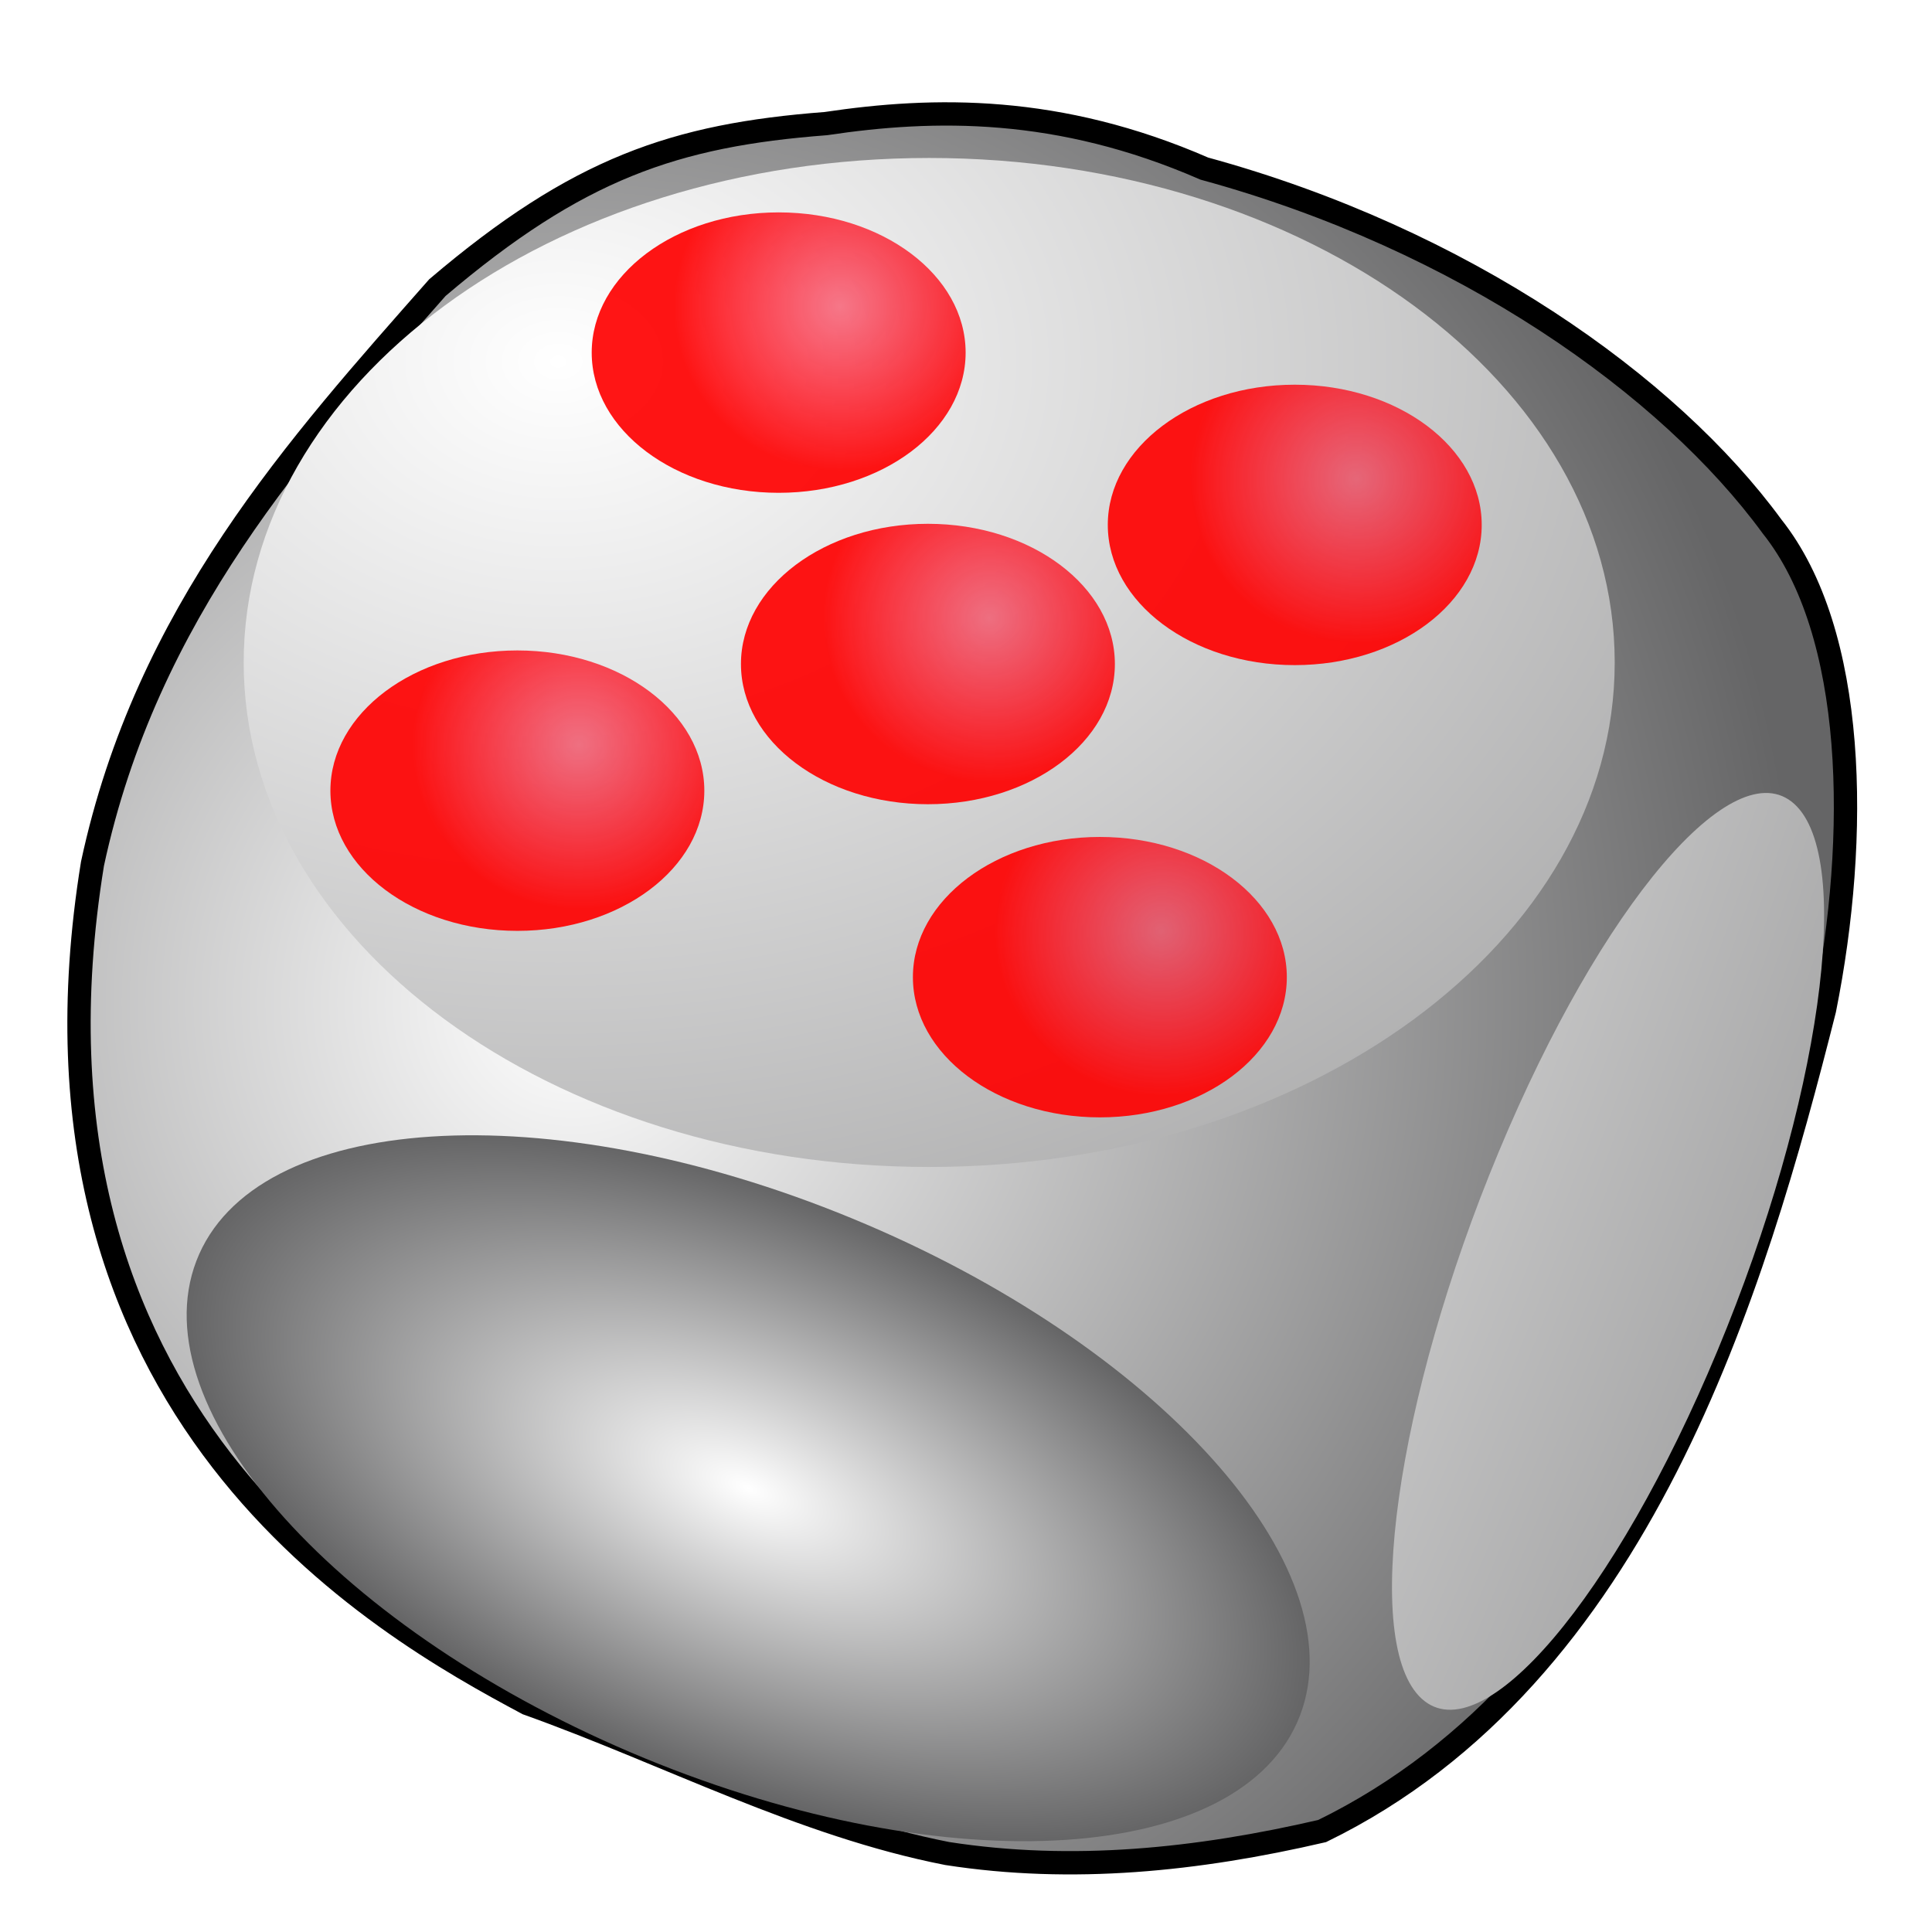
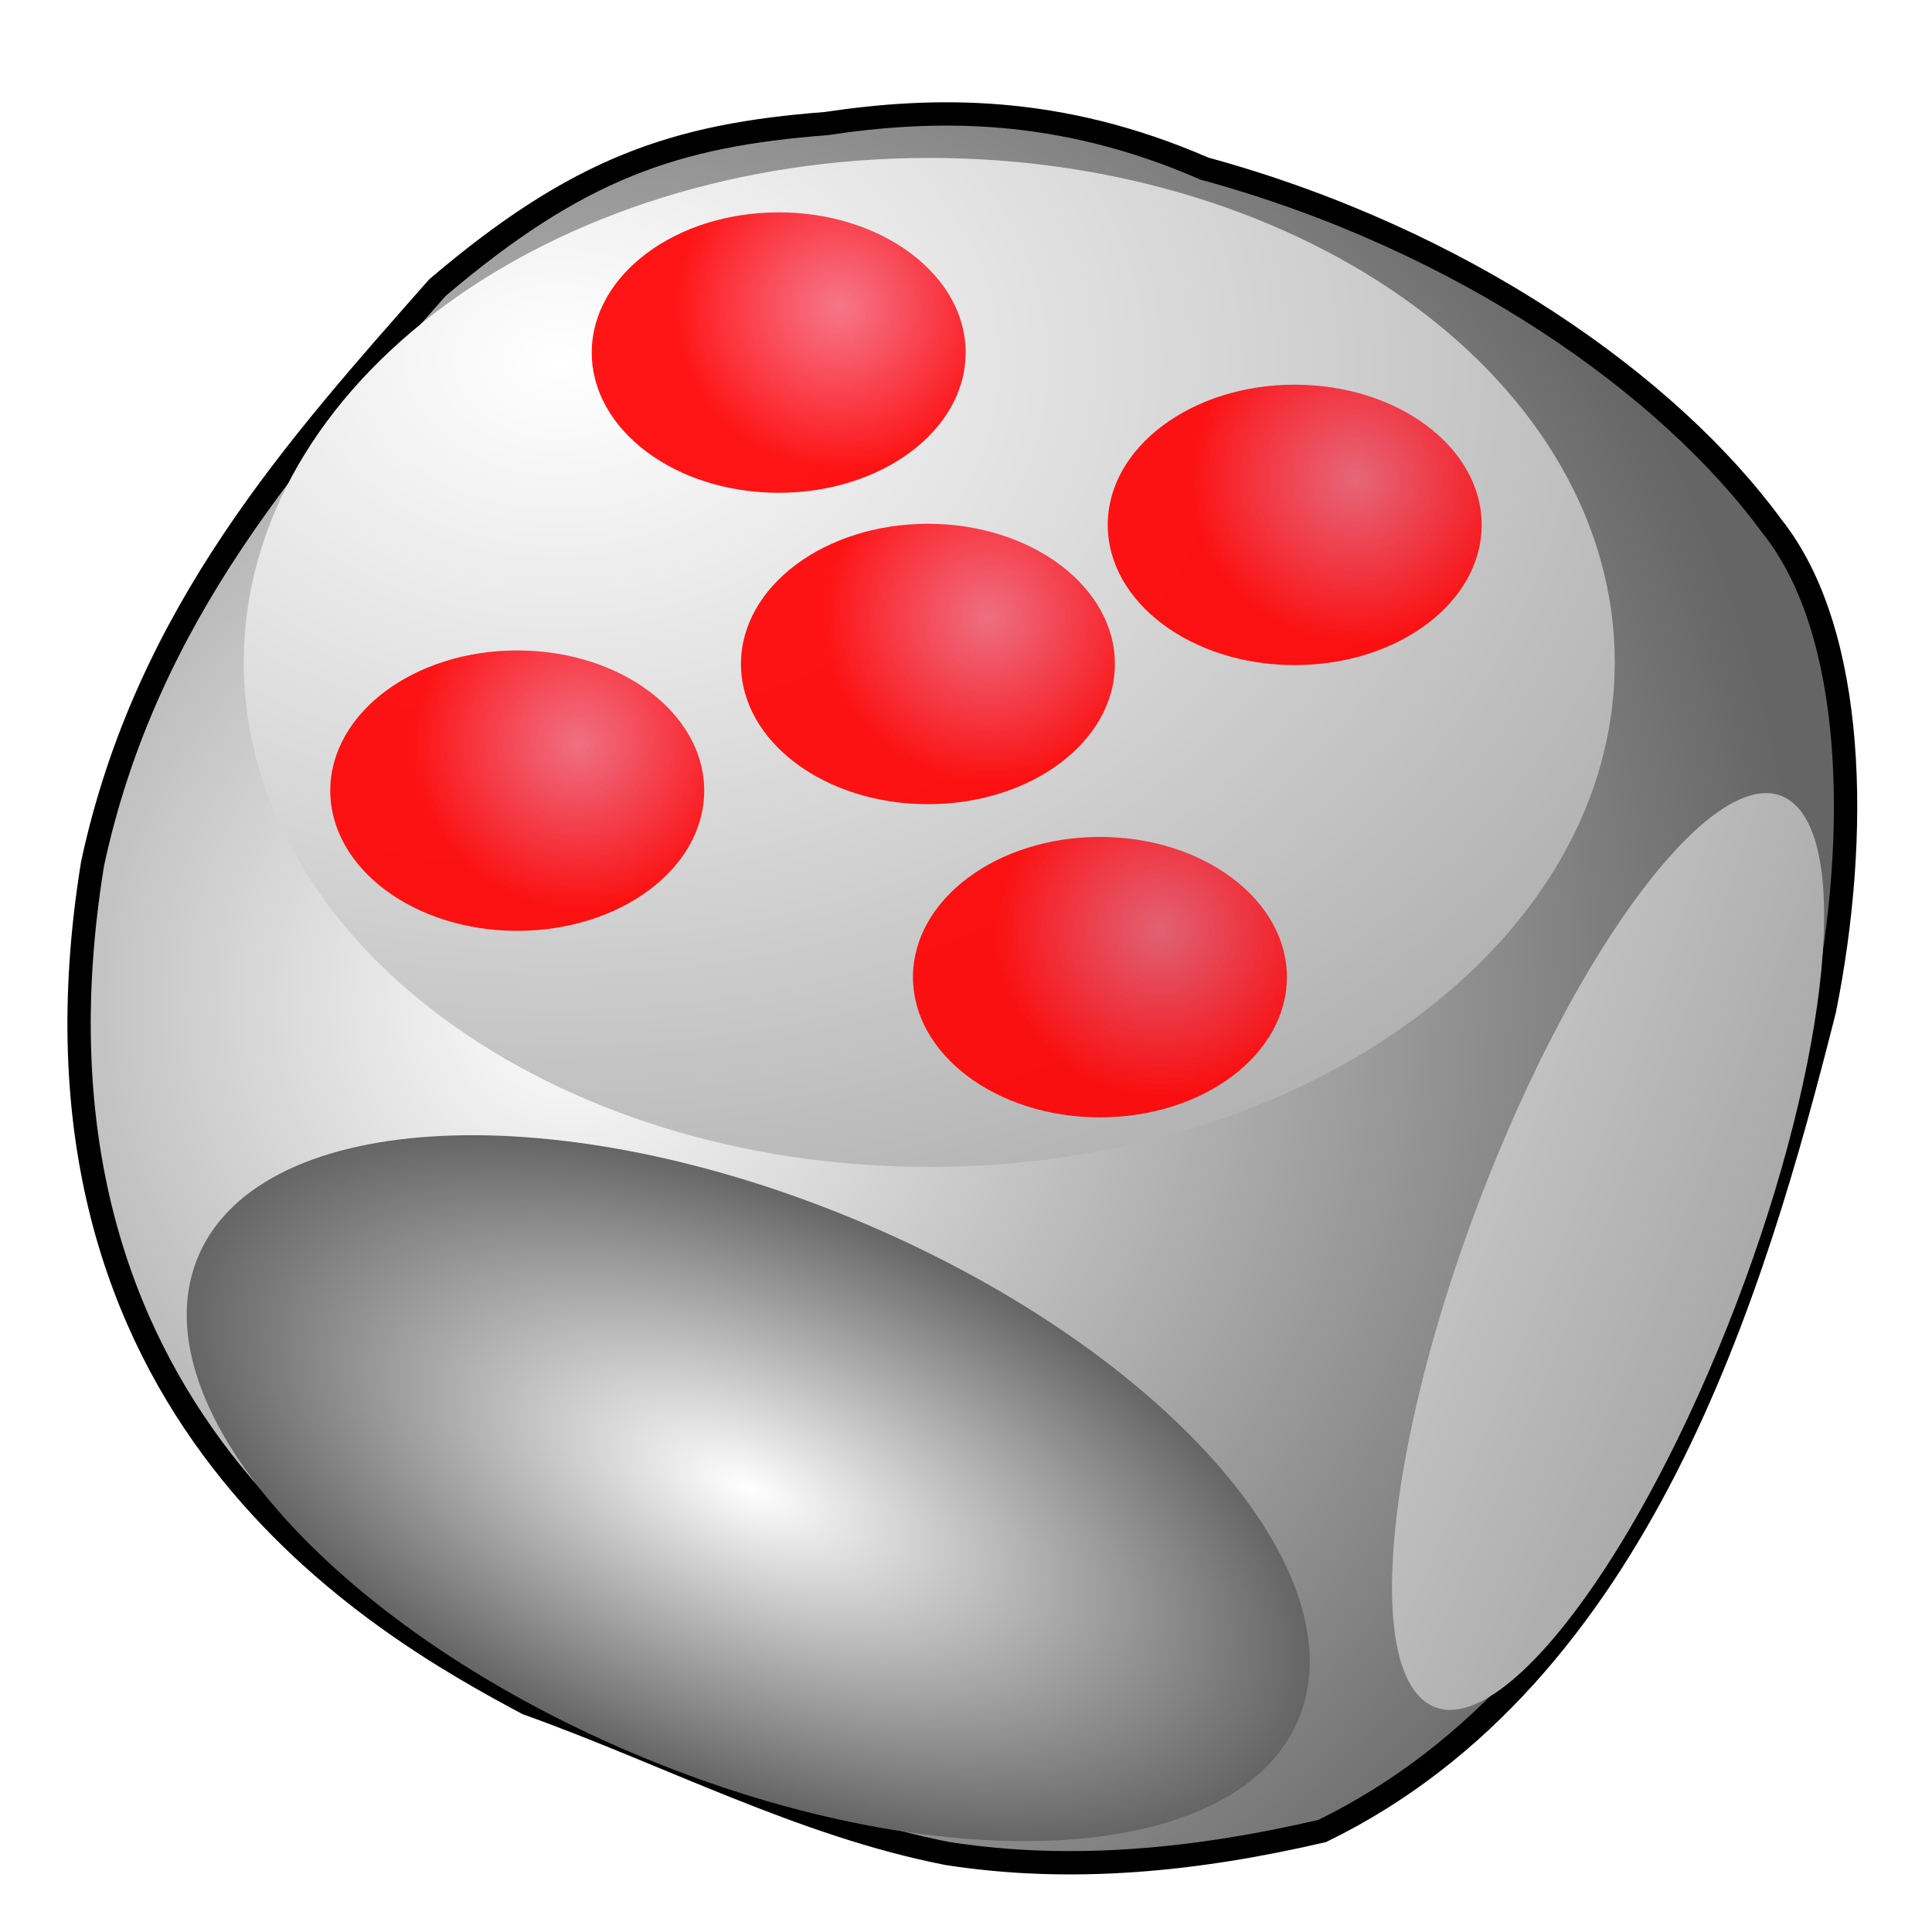
- <svg xmlns="http://www.w3.org/2000/svg" xmlns:xlink="http://www.w3.org/1999/xlink" id="svg559" height="80" width="80" version="1.0" y="0" x="0">
+ <svg xmlns="http://www.w3.org/2000/svg" xmlns:xlink="http://www.w3.org/1999/xlink" version="1.0" x="0" y="0" width="80" height="80" id="svg559">
  <defs id="defs561">
+     <linearGradient id="linearGradient8310">
+       <stop id="stop8312" offset="0" style="stop-color:#ffffff;stop-opacity:1;" />
+       <stop id="stop8314" offset="1" style="stop-color:#656566;stop-opacity:1;" />
+     </linearGradient>
    <linearGradient id="linearGradient579">
-       <stop id="stop580" stop-color="#fff" offset="0" />
-       <stop id="stop581" stop-color="#656566" offset="1" />
+       <stop style="stop-color:#ffffff;stop-opacity:1;" offset="0" id="stop580" />
+       <stop style="stop-color:#656566;stop-opacity:1;" offset="1" id="stop581" />
    </linearGradient>
-     <radialGradient id="radialGradient568" xlink:href="#linearGradient579" cy=".508" cx=".277" r=".704" />
-     <radialGradient id="radialGradient570" xlink:href="#linearGradient579" cy=".203" cx=".229" r="1.809" />
-     <radialGradient id="radialGradient572" xlink:href="#linearGradient579" gradientUnits="userSpaceOnUse" cy="182.08" cx="367.49" gradientTransform="matrix(1 0 0 .47222 0 96.095)" r="60.135" />
-     <radialGradient id="radialGradient574" cy="-2.547" cx=".232" r="6.407">
-       <stop id="stop8312" stop-color="#fff" offset="0" />
-       <stop id="stop8314" stop-color="#656566" offset="1" />
-     </radialGradient>
-     <radialGradient id="radialGradient3699" gradientUnits="userSpaceOnUse" cy="105.99" cx="379.78" gradientTransform="matrix(.89104 -.0050939 .0047198 .93941 40.756 8.2261)" r="16.704">
-       <stop id="stop3695" stop-color="#ff0023" stop-opacity=".498" offset="0" />
-       <stop id="stop3697" stop-color="red" stop-opacity=".918" offset="1" />
-     </radialGradient>
+     <linearGradient id="linearGradient564">
+       <stop style="stop-color:#f07f7d;stop-opacity:1;" offset="0" id="stop565" />
+       <stop style="stop-color:#620000;stop-opacity:1;" offset="1" id="stop566" />
+     </linearGradient>
+     <linearGradient x1="0.302" y1="0.617" x2="0.888" y2="0.602" id="linearGradient567" xlink:href="#linearGradient579" />
+     <linearGradient id="linearGradient3693">
+       <stop style="stop-color:#ff0023;stop-opacity:0.498;" offset="0" id="stop3695" />
+       <stop style="stop-color:red;stop-opacity:0.918;" offset="1" id="stop3697" />
+     </linearGradient>
+     <radialGradient cx="0.277" cy="0.508" r="0.704" fx="0.277" fy="0.508" id="radialGradient568" xlink:href="#linearGradient579" />
+     <radialGradient cx="0.229" cy="0.203" r="1.809" fx="0.229" fy="0.203" id="radialGradient570" xlink:href="#linearGradient579" />
+     <radialGradient cx="367.492" cy="182.075" r="60.135" fx="367.492" fy="182.075" id="radialGradient572" xlink:href="#linearGradient579" gradientTransform="matrix(1,0,0,0.472222,0,96.09531)" gradientUnits="userSpaceOnUse" />
+     <radialGradient cx="0.232" cy="-2.547" r="6.407" fx="0.232" fy="-2.547" id="radialGradient574" xlink:href="#linearGradient8310" />
+     <radialGradient cx="0.678" cy="0.328" r="0.743" fx="0.678" fy="0.328" id="radialGradient582" xlink:href="#linearGradient579" />
+     <radialGradient xlink:href="#linearGradient3693" id="radialGradient3699" cx="379.776" cy="105.994" fx="379.776" fy="105.994" r="16.704" gradientTransform="matrix(0.891044,-5.093904e-3,4.719789e-3,0.939406,40.75568,8.226063)" gradientUnits="userSpaceOnUse" />
  </defs>
  <g id="g588">
-     <path id="path572" d="m360.47 51.125c-16.19 1.24-26.61 4.791-41.65 17.585-14.93 16.948-31.2 34.85-36.98 61.77-9.57 58.93 30.96 81.67 46.63 90.04 15 5.36 29.43 13.03 45.01 16.08 13.4 2.08 26.8 0.7 40.2-2.41 34.13-16.65 46.3-58.13 53.86-88.06 3.73-18.58 3.45-40.42-5.63-51.821-11.04-15.098-33.07-30.773-60.87-38.361-15.61-6.807-28.98-6.556-40.57-4.823z" transform="matrix(.38621 0 0 .38621 -105.02 -14.627)" stroke="#000" stroke-width="2.5" fill="url(#radialGradient568)" />
-     <ellipse id="path569" fill-rule="evenodd" rx="65.146" ry="46.772" transform="matrix(.43572 0 0 .44664 -21.932 -18.827)" cy="103.57" cx="138.64" fill="url(#radialGradient570)" />
-     <ellipse id="path571" fill-rule="evenodd" rx="60.135" ry="28.397" transform="matrix(.37994 .15658 -.15114 .39361 -81.124 -67.585)" cy="182.08" cx="367.49" fill="url(#radialGradient572)" />
-     <ellipse id="path573" fill-rule="evenodd" rx="60.135" ry="21.715" transform="matrix(.12826 -.30808 .20865 .18938 -34.502 164.28)" cy="188.76" cx="481.08" fill="url(#radialGradient574)" />
-     <ellipse id="path575" fill-rule="evenodd" rx="16.704" ry="13.363" transform="matrix(.46346 0 0 .43448 -141.17 -33.301)" cy="110.25" cx="374.17" fill="url(#radialGradient3699)" />
-     <ellipse id="ellipse588" fill-rule="evenodd" rx="16.704" ry="13.363" transform="matrix(.46346 0 0 .43448 -127.87 -7.4394)" cy="110.25" cx="374.17" fill="url(#radialGradient3699)" />
-     <ellipse id="ellipse602" fill-rule="evenodd" rx="16.704" ry="13.363" transform="matrix(.46346 0 0 .43448 -134.99 -20.406)" cy="110.25" cx="374.17" fill="url(#radialGradient3699)" />
-     <ellipse id="ellipse618" fill-rule="evenodd" rx="16.704" ry="13.363" transform="matrix(.46346 0 0 .43448 -151.99 -15.162)" cy="110.25" cx="374.17" fill="url(#radialGradient3699)" />
-     <ellipse id="ellipse619" fill-rule="evenodd" rx="16.704" ry="13.363" transform="matrix(.46346 0 0 .43448 -119.8 -26.166)" cy="110.25" cx="374.17" fill="url(#radialGradient3699)" />
+     <path d="M 360.472 51.125 C 344.277 52.365 333.859 55.916 318.819 68.71 C 303.89 85.658 287.618 103.557 281.841 130.484 C 272.27 189.413 312.799 212.153 328.466 220.519 C 343.472 225.878 357.9 233.548 373.484 236.597 C 386.882 238.681 400.28 237.3 413.678 234.185 C 447.808 217.544 459.984 176.062 467.539 146.134 C 471.273 127.553 470.988 105.713 461.911 94.309 C 450.865 79.211 428.842 63.536 401.042 55.948 C 385.435 49.141 372.06 49.392 360.472 51.125 z " style="font-size:12.000;fill:url(#radialGradient568);stroke:black;stroke-width:2.5;" id="path572" transform="matrix(0.386209,0,0,0.386209,-105.017,-14.62676)" />
+     <ellipse cx="138.644" cy="103.566" rx="65.146" ry="46.772" transform="matrix(0.435723,0,0,0.446636,-21.93232,-18.82671)" style="font-size:12.000;fill:url(#radialGradient570);fill-rule:evenodd;" id="path569" />
+     <ellipse cx="367.492" cy="182.075" rx="60.135" ry="28.397" transform="matrix(0.379942,0.156575,-0.151138,0.393608,-81.12441,-67.58463)" style="font-size:12.000;fill:url(#radialGradient572);fill-rule:evenodd;" id="path571" />
+     <ellipse cx="481.08" cy="188.757" rx="60.135" ry="21.715" transform="matrix(0.128262,-0.308075,0.208654,0.189377,-34.50172,164.2841)" style="font-size:12.000;fill:url(#radialGradient574);fill-rule:evenodd;" id="path573" />
+     <ellipse cx="374.173" cy="110.247" rx="16.704" ry="13.363" transform="matrix(0.463455,0,0,0.434484,-141.1683,-33.30136)" style="font-size:12.000;fill:url(#radialGradient3699);fill-rule:evenodd;fill-opacity:1.0;opacity:1" id="path575" />
+     <ellipse cx="374.173" cy="110.247" rx="16.704" ry="13.363" transform="matrix(0.463455,0,0,0.434484,-127.8671,-7.439368)" style="font-size:12.000;fill:url(#radialGradient3699);fill-rule:evenodd;fill-opacity:1.0;opacity:1" id="ellipse588" />
+     <ellipse cx="374.173" cy="110.247" rx="16.704" ry="13.363" transform="matrix(0.463455,0,0,0.434484,-134.989,-20.40632)" style="font-size:12.000;fill:url(#radialGradient3699);fill-rule:evenodd;fill-opacity:1.0;opacity:1" id="ellipse602" />
+     <ellipse cx="374.173" cy="110.247" rx="16.704" ry="13.363" transform="matrix(0.463455,0,0,0.434484,-151.9947,-15.16169)" style="font-size:12.000;fill:url(#radialGradient3699);fill-rule:evenodd;fill-opacity:1.0;opacity:1" id="ellipse618" />
+     <ellipse cx="374.173" cy="110.247" rx="16.704" ry="13.363" transform="matrix(0.463455,0,0,0.434484,-119.8018,-26.1657)" style="font-size:12.000;fill:url(#radialGradient3699);fill-rule:evenodd;fill-opacity:1.0;opacity:1" id="ellipse619" />
  </g>
</svg>
